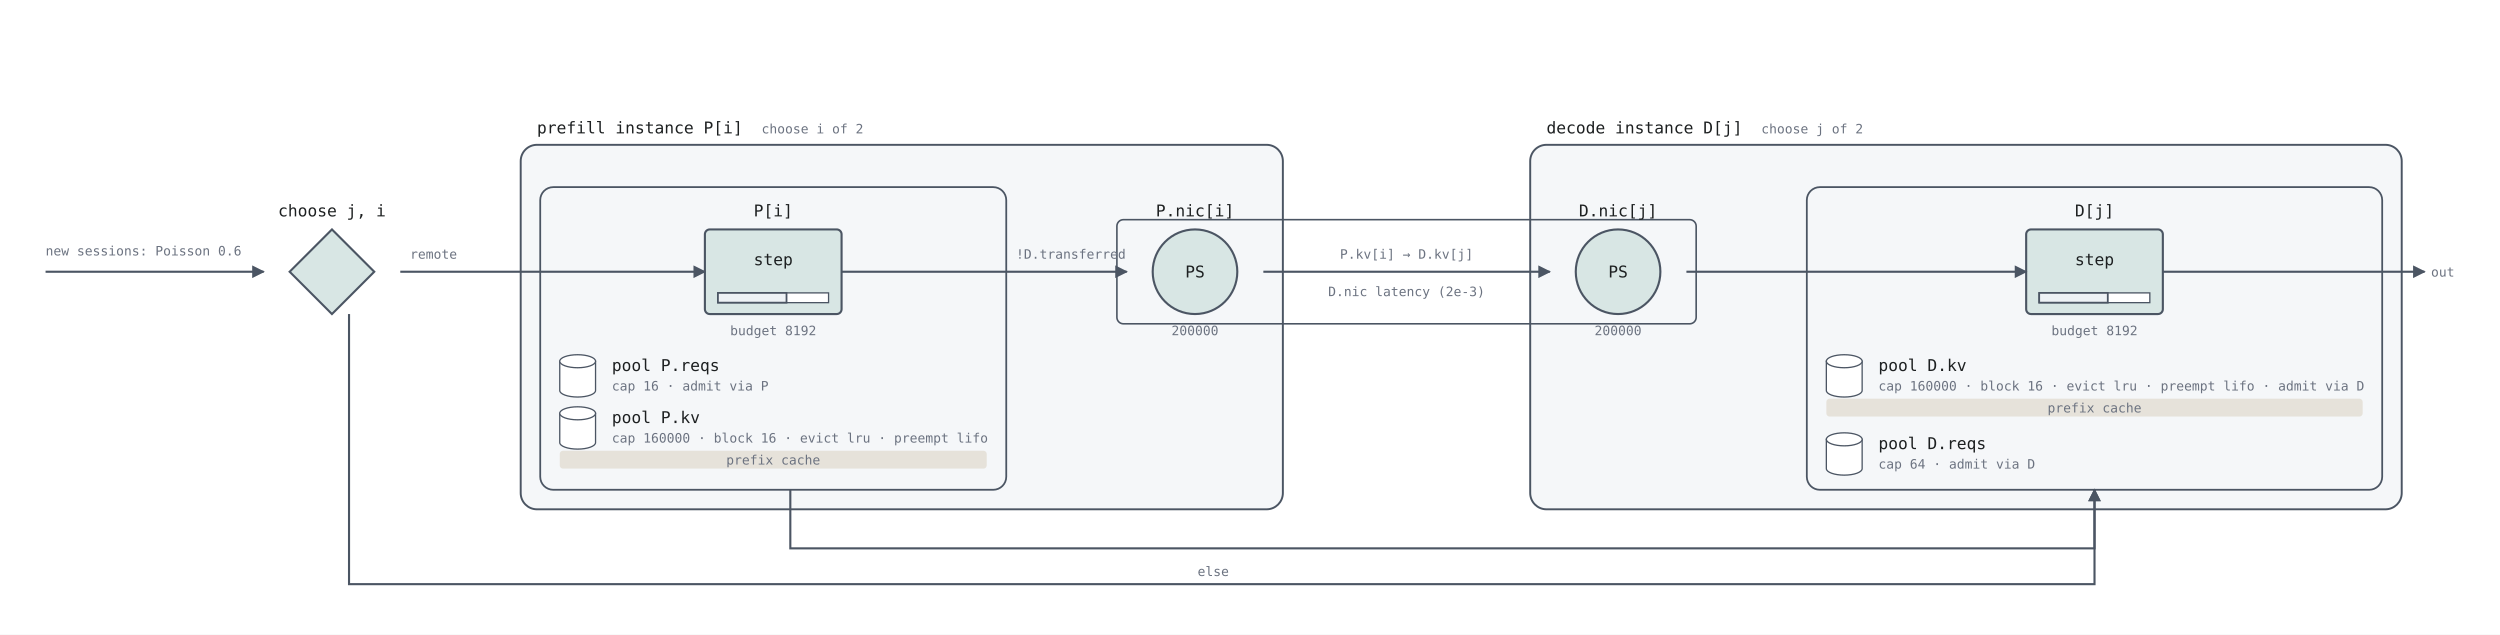
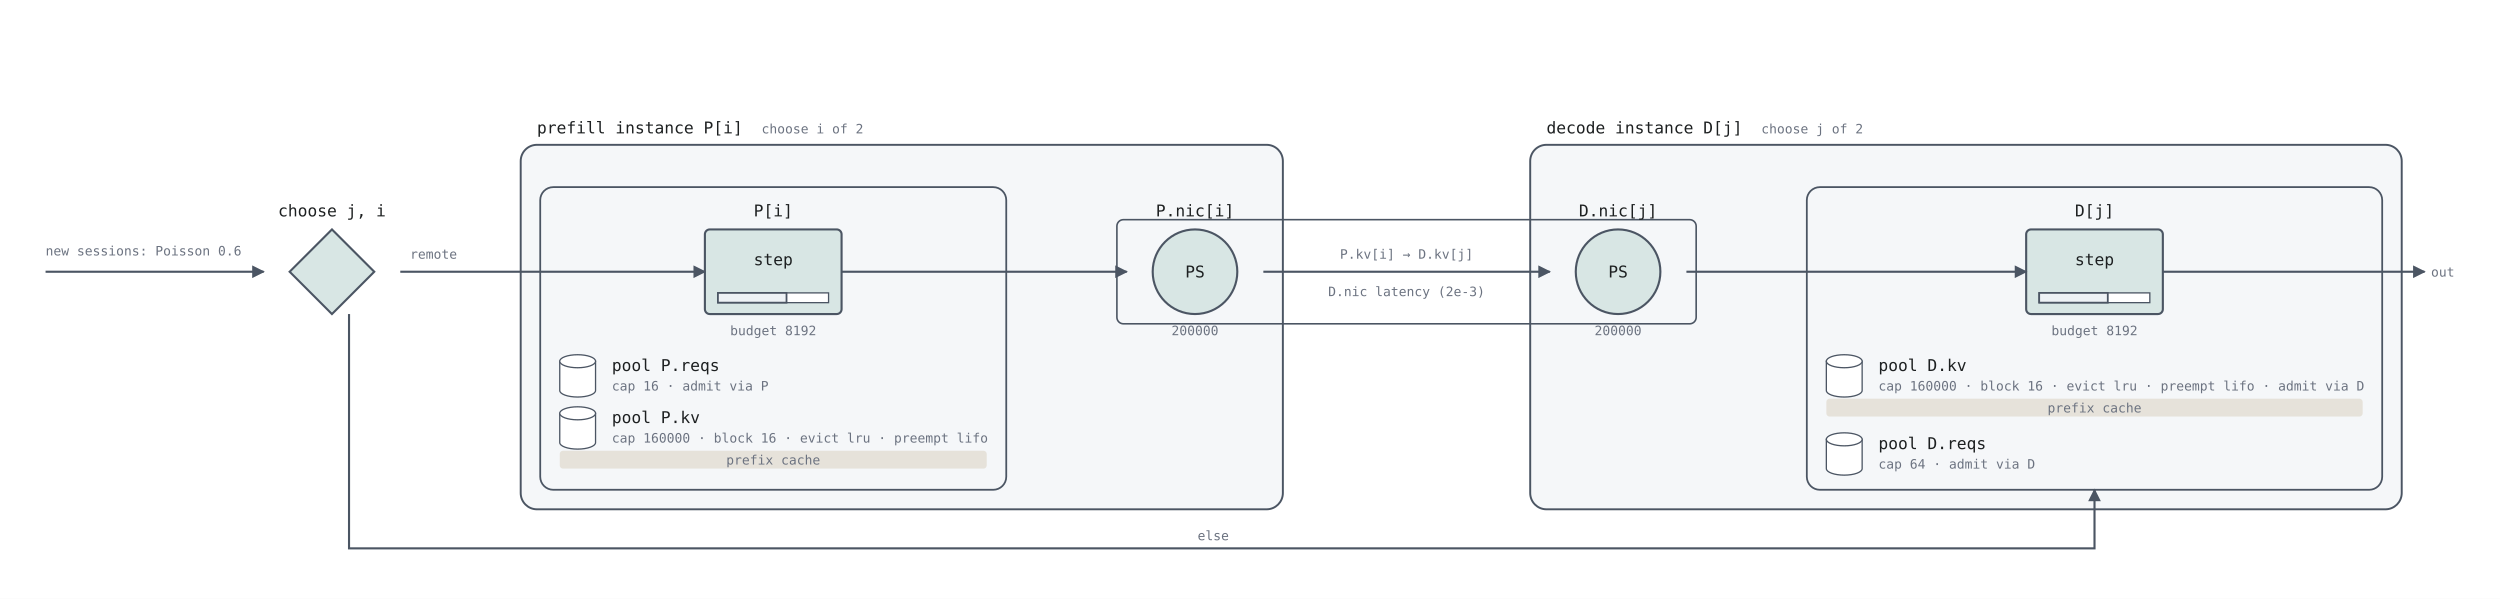
- <svg xmlns="http://www.w3.org/2000/svg" width="1536.4" height="390" viewBox="0 0 1536.4 390" role="img">
+ <svg xmlns="http://www.w3.org/2000/svg" width="1536.4" height="368" viewBox="0 0 1536.4 368" role="img">
  <style>
  text { font-family: ui-monospace, "SF Mono", Menlo, Consolas, monospace; }
  @media (prefers-color-scheme: dark) {
    text { fill: #e8e6e3; } text.dim { fill: #9aa4b2; }
    .bg { fill:#14171a }
    .solid { fill:#232a31;stroke:#b6bfcc }
    .cached { fill:#33302a }
    .instance { fill:#1a1f24;stroke:#b6bfcc }
    .frame { stroke:#b6bfcc }
    .enclosure { stroke:#9aa4b2 }
    .station { fill:#26403d;stroke:#b6bfcc }
    .cell { fill:#14171a;stroke:#b6bfcc }
    .rail { stroke:#b6bfcc }
    .flow { stroke:#b6bfcc }
    .back { stroke:#b6bfcc }
    .relation { stroke:#9aa4b2 }
  }
</style>
  <defs>
    <marker id="a" viewBox="0 0 10 10" refX="9" refY="5" markerWidth="6" markerHeight="6" orient="auto-start-reverse">
      <path d="M0 0 L10 5 L0 10 z" fill="context-stroke" />
    </marker>
  </defs>
-   <rect class="bg" fill="#ffffff" x="0" y="0" width="1536.4" height="390" />
+   <rect class="bg" fill="#ffffff" x="0" y="0" width="1536.4" height="368" />
  <rect class="instance" fill="#f5f7f9" stroke="#4b5563" stroke-width="1.2" x="940.4" y="89" width="535.6" height="224" rx="10" />
  <rect class="instance" fill="#f5f7f9" stroke="#4b5563" stroke-width="1.2" x="320" y="89" width="468.4" height="224" rx="10" />
  <rect class="rail" fill="none" stroke="#4b5563" stroke-width="1" x="686.4" y="135" width="356" height="64" rx="4" />
  <path class="flow" fill="none" stroke="#4b5563" stroke-width="1.3" d="M776.4 167 L952.4 167" marker-end="url(#a)" />
  <text x="864.4" y="159" text-anchor="middle" font-size="8" fill="#6b7280" class="dim">P.kv[i] → D.kv[j]</text>
  <text x="864.4" y="182" text-anchor="middle" font-size="8" fill="#6b7280" class="dim">D.nic latency (2e-3)</text>
  <rect class="frame" fill="none" stroke="#4b5563" stroke-width="1.1" x="332" y="115" width="286.4" height="186" rx="8" />
  <path class="cell" fill="#ffffff" stroke="#4b5563" stroke-width=".8" d="M 344 222 L 344 240 A 11 4 0 0 0 366 240 L 366 222 Z" />
  <ellipse class="cell" fill="#ffffff" stroke="#4b5563" stroke-width=".8" cx="355" cy="222" rx="11" ry="4" />
  <text x="376" y="228" text-anchor="start" font-size="10" fill="#1d2021">pool P.reqs</text>
  <text x="376" y="240" text-anchor="start" font-size="8" fill="#6b7280" class="dim">cap 16 · admit via P</text>
  <path class="cell" fill="#ffffff" stroke="#4b5563" stroke-width=".8" d="M 344 254 L 344 272 A 11 4 0 0 0 366 272 L 366 254 Z" />
  <ellipse class="cell" fill="#ffffff" stroke="#4b5563" stroke-width=".8" cx="355" cy="254" rx="11" ry="4" />
  <text x="376" y="260" text-anchor="start" font-size="10" fill="#1d2021">pool P.kv</text>
  <text x="376" y="272" text-anchor="start" font-size="8" fill="#6b7280" class="dim">cap 160000 · block 16 · evict lru · preempt lifo</text>
  <rect class="cached" fill="#e6e2da" stroke="none" x="344" y="277" width="262.4" height="11" rx="2" />
  <text x="475.2" y="285.5" text-anchor="middle" font-size="8" fill="#6b7280" class="dim">prefix cache</text>
  <rect class="frame" fill="none" stroke="#4b5563" stroke-width="1.1" x="1110.4" y="115" width="353.6" height="186" rx="8" />
  <path class="cell" fill="#ffffff" stroke="#4b5563" stroke-width=".8" d="M 1122.4 222 L 1122.4 240 A 11 4 0 0 0 1144.4 240 L 1144.4 222 Z" />
  <ellipse class="cell" fill="#ffffff" stroke="#4b5563" stroke-width=".8" cx="1133.4" cy="222" rx="11" ry="4" />
  <text x="1154.4" y="228" text-anchor="start" font-size="10" fill="#1d2021">pool D.kv</text>
  <text x="1154.4" y="240" text-anchor="start" font-size="8" fill="#6b7280" class="dim">cap 160000 · block 16 · evict lru · preempt lifo · admit via D</text>
  <rect class="cached" fill="#e6e2da" stroke="none" x="1122.4" y="245" width="329.6" height="11" rx="2" />
  <text x="1287.2" y="253.5" text-anchor="middle" font-size="8" fill="#6b7280" class="dim">prefix cache</text>
  <path class="cell" fill="#ffffff" stroke="#4b5563" stroke-width=".8" d="M 1122.4 270 L 1122.4 288 A 11 4 0 0 0 1144.4 288 L 1144.4 270 Z" />
  <ellipse class="cell" fill="#ffffff" stroke="#4b5563" stroke-width=".8" cx="1133.4" cy="270" rx="11" ry="4" />
  <text x="1154.4" y="276" text-anchor="start" font-size="10" fill="#1d2021">pool D.reqs</text>
  <text x="1154.4" y="288" text-anchor="start" font-size="8" fill="#6b7280" class="dim">cap 64 · admit via D</text>
  <polygon class="station" fill="#d8e6e4" stroke="#4b5563" stroke-width="1.3" points="204,141 230,167 204,193 178,167" />
  <text x="204" y="133" text-anchor="middle" font-size="10" fill="#1d2021">choose j, i</text>
  <rect class="station" fill="#d8e6e4" stroke="#4b5563" stroke-width="1.3" x="433.2" y="141" width="84" height="52" rx="3" />
  <rect class="cell" fill="#ffffff" stroke="#4b5563" stroke-width=".8" x="441.2" y="180" width="68" height="6" />
  <rect class="solid" fill="#eef2f5" stroke="#4b5563" stroke-width="1.1" x="441.2" y="180" width="42.16" height="6" />
  <text x="475.2" y="163" text-anchor="middle" font-size="10" fill="#1d2021">step</text>
  <text x="475.2" y="133" text-anchor="middle" font-size="10" fill="#1d2021">P[i]</text>
  <text x="475.2" y="206" text-anchor="middle" font-size="8" fill="#6b7280" class="dim">budget 8192</text>
  <circle class="station" fill="#d8e6e4" stroke="#4b5563" stroke-width="1.3" cx="734.4" cy="167" r="26" />
  <text x="734.4" y="170.5" text-anchor="middle" font-size="10" fill="#1d2021">PS</text>
  <text x="734.4" y="133" text-anchor="middle" font-size="10" fill="#1d2021">P.nic[i]</text>
  <text x="734.4" y="206" text-anchor="middle" font-size="8" fill="#6b7280" class="dim">200000</text>
  <circle class="station" fill="#d8e6e4" stroke="#4b5563" stroke-width="1.3" cx="994.4" cy="167" r="26" />
  <text x="994.4" y="170.5" text-anchor="middle" font-size="10" fill="#1d2021">PS</text>
  <text x="994.4" y="133" text-anchor="middle" font-size="10" fill="#1d2021">D.nic[j]</text>
  <text x="994.4" y="206" text-anchor="middle" font-size="8" fill="#6b7280" class="dim">200000</text>
  <rect class="station" fill="#d8e6e4" stroke="#4b5563" stroke-width="1.3" x="1245.2" y="141" width="84" height="52" rx="3" />
  <rect class="cell" fill="#ffffff" stroke="#4b5563" stroke-width=".8" x="1253.2" y="180" width="68" height="6" />
  <rect class="solid" fill="#eef2f5" stroke="#4b5563" stroke-width="1.1" x="1253.2" y="180" width="42.16" height="6" />
  <text x="1287.2" y="163" text-anchor="middle" font-size="10" fill="#1d2021">step</text>
  <text x="1287.2" y="133" text-anchor="middle" font-size="10" fill="#1d2021">D[j]</text>
  <text x="1287.2" y="206" text-anchor="middle" font-size="8" fill="#6b7280" class="dim">budget 8192</text>
  <text x="330" y="82" text-anchor="start" font-size="10" fill="#1d2021">prefill instance P[i]</text>
  <text x="468" y="82" text-anchor="start" font-size="8" fill="#6b7280" class="dim">choose i of 2</text>
  <text x="950.4" y="82" text-anchor="start" font-size="10" fill="#1d2021">decode instance D[j]</text>
  <text x="1082.4" y="82" text-anchor="start" font-size="8" fill="#6b7280" class="dim">choose j of 2</text>
  <path class="flow" fill="none" stroke="#4b5563" stroke-width="1.3" d="M28 167 L162 167" marker-end="url(#a)" />
  <text x="28" y="157" text-anchor="start" font-size="8" fill="#6b7280" class="dim">new sessions: Poisson 0.6</text>
  <path class="flow" fill="none" stroke="#4b5563" stroke-width="1.3" d="M246 167 L433.2 167" marker-end="url(#a)" />
  <text x="252" y="159" text-anchor="start" font-size="8" fill="#6b7280" class="dim">remote</text>
  <path class="flow" fill="none" stroke="#4b5563" stroke-width="1.3" d="M517.2 167 L692.4 167" marker-end="url(#a)" />
-   <text x="624.4" y="159" text-anchor="start" font-size="8" fill="#6b7280" class="dim">!D.transferred</text>
  <path class="flow" fill="none" stroke="#4b5563" stroke-width="1.3" d="M1036.4 167 L1245.2 167" marker-end="url(#a)" />
-   <path class="flow" fill="none" stroke="#4b5563" stroke-width="1.3" d="M485.7 301 L485.7 337 L1287.2 337 L1287.2 301" marker-end="url(#a)" />
-   <path class="flow" fill="none" stroke="#4b5563" stroke-width="1.3" d="M214.5 193 L214.5 359 L1287.2 359 L1287.2 301" marker-end="url(#a)" />
-   <text x="745.6" y="354" text-anchor="middle" font-size="8" fill="#6b7280" class="dim">else</text>
+   <path class="flow" fill="none" stroke="#4b5563" stroke-width="1.3" d="M214.5 193 L214.5 337 L1287.2 337 L1287.2 301" marker-end="url(#a)" />
+   <text x="745.6" y="332" text-anchor="middle" font-size="8" fill="#6b7280" class="dim">else</text>
  <path class="flow" fill="none" stroke="#4b5563" stroke-width="1.3" d="M1329.2 167 L1490 167" marker-end="url(#a)" />
  <text x="1494" y="170" text-anchor="start" font-size="8" fill="#6b7280" class="dim">out</text>
</svg>
